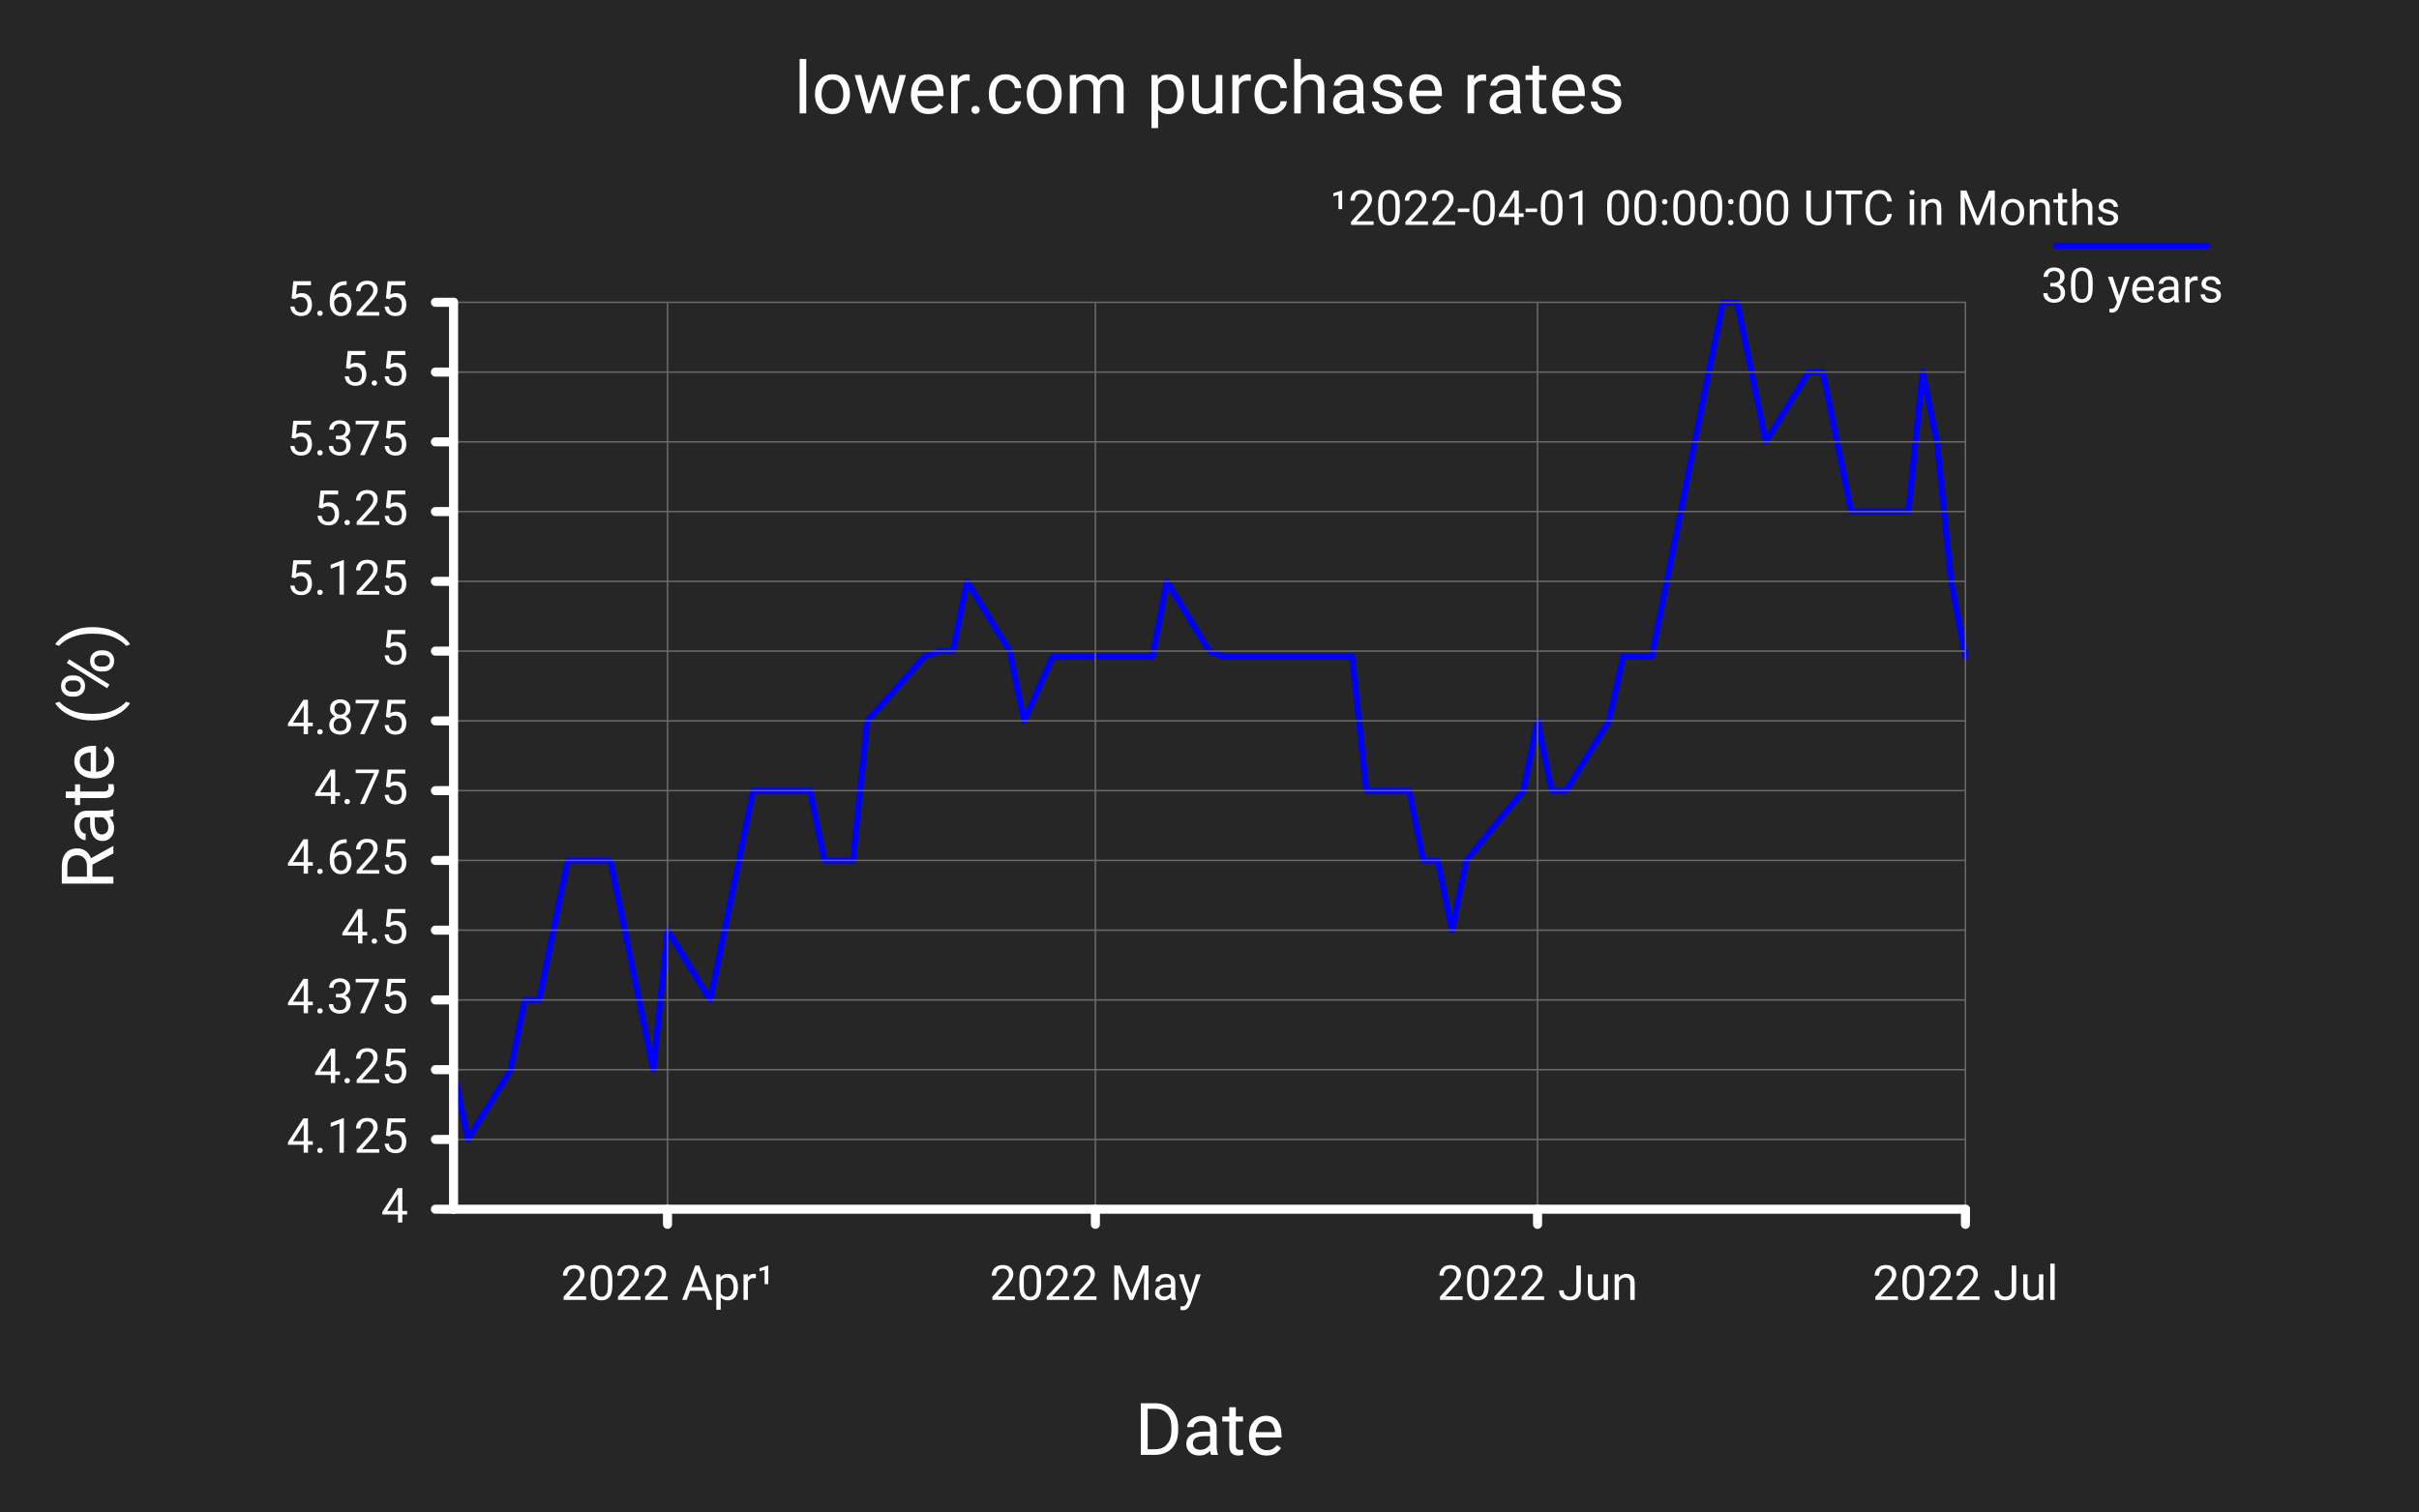
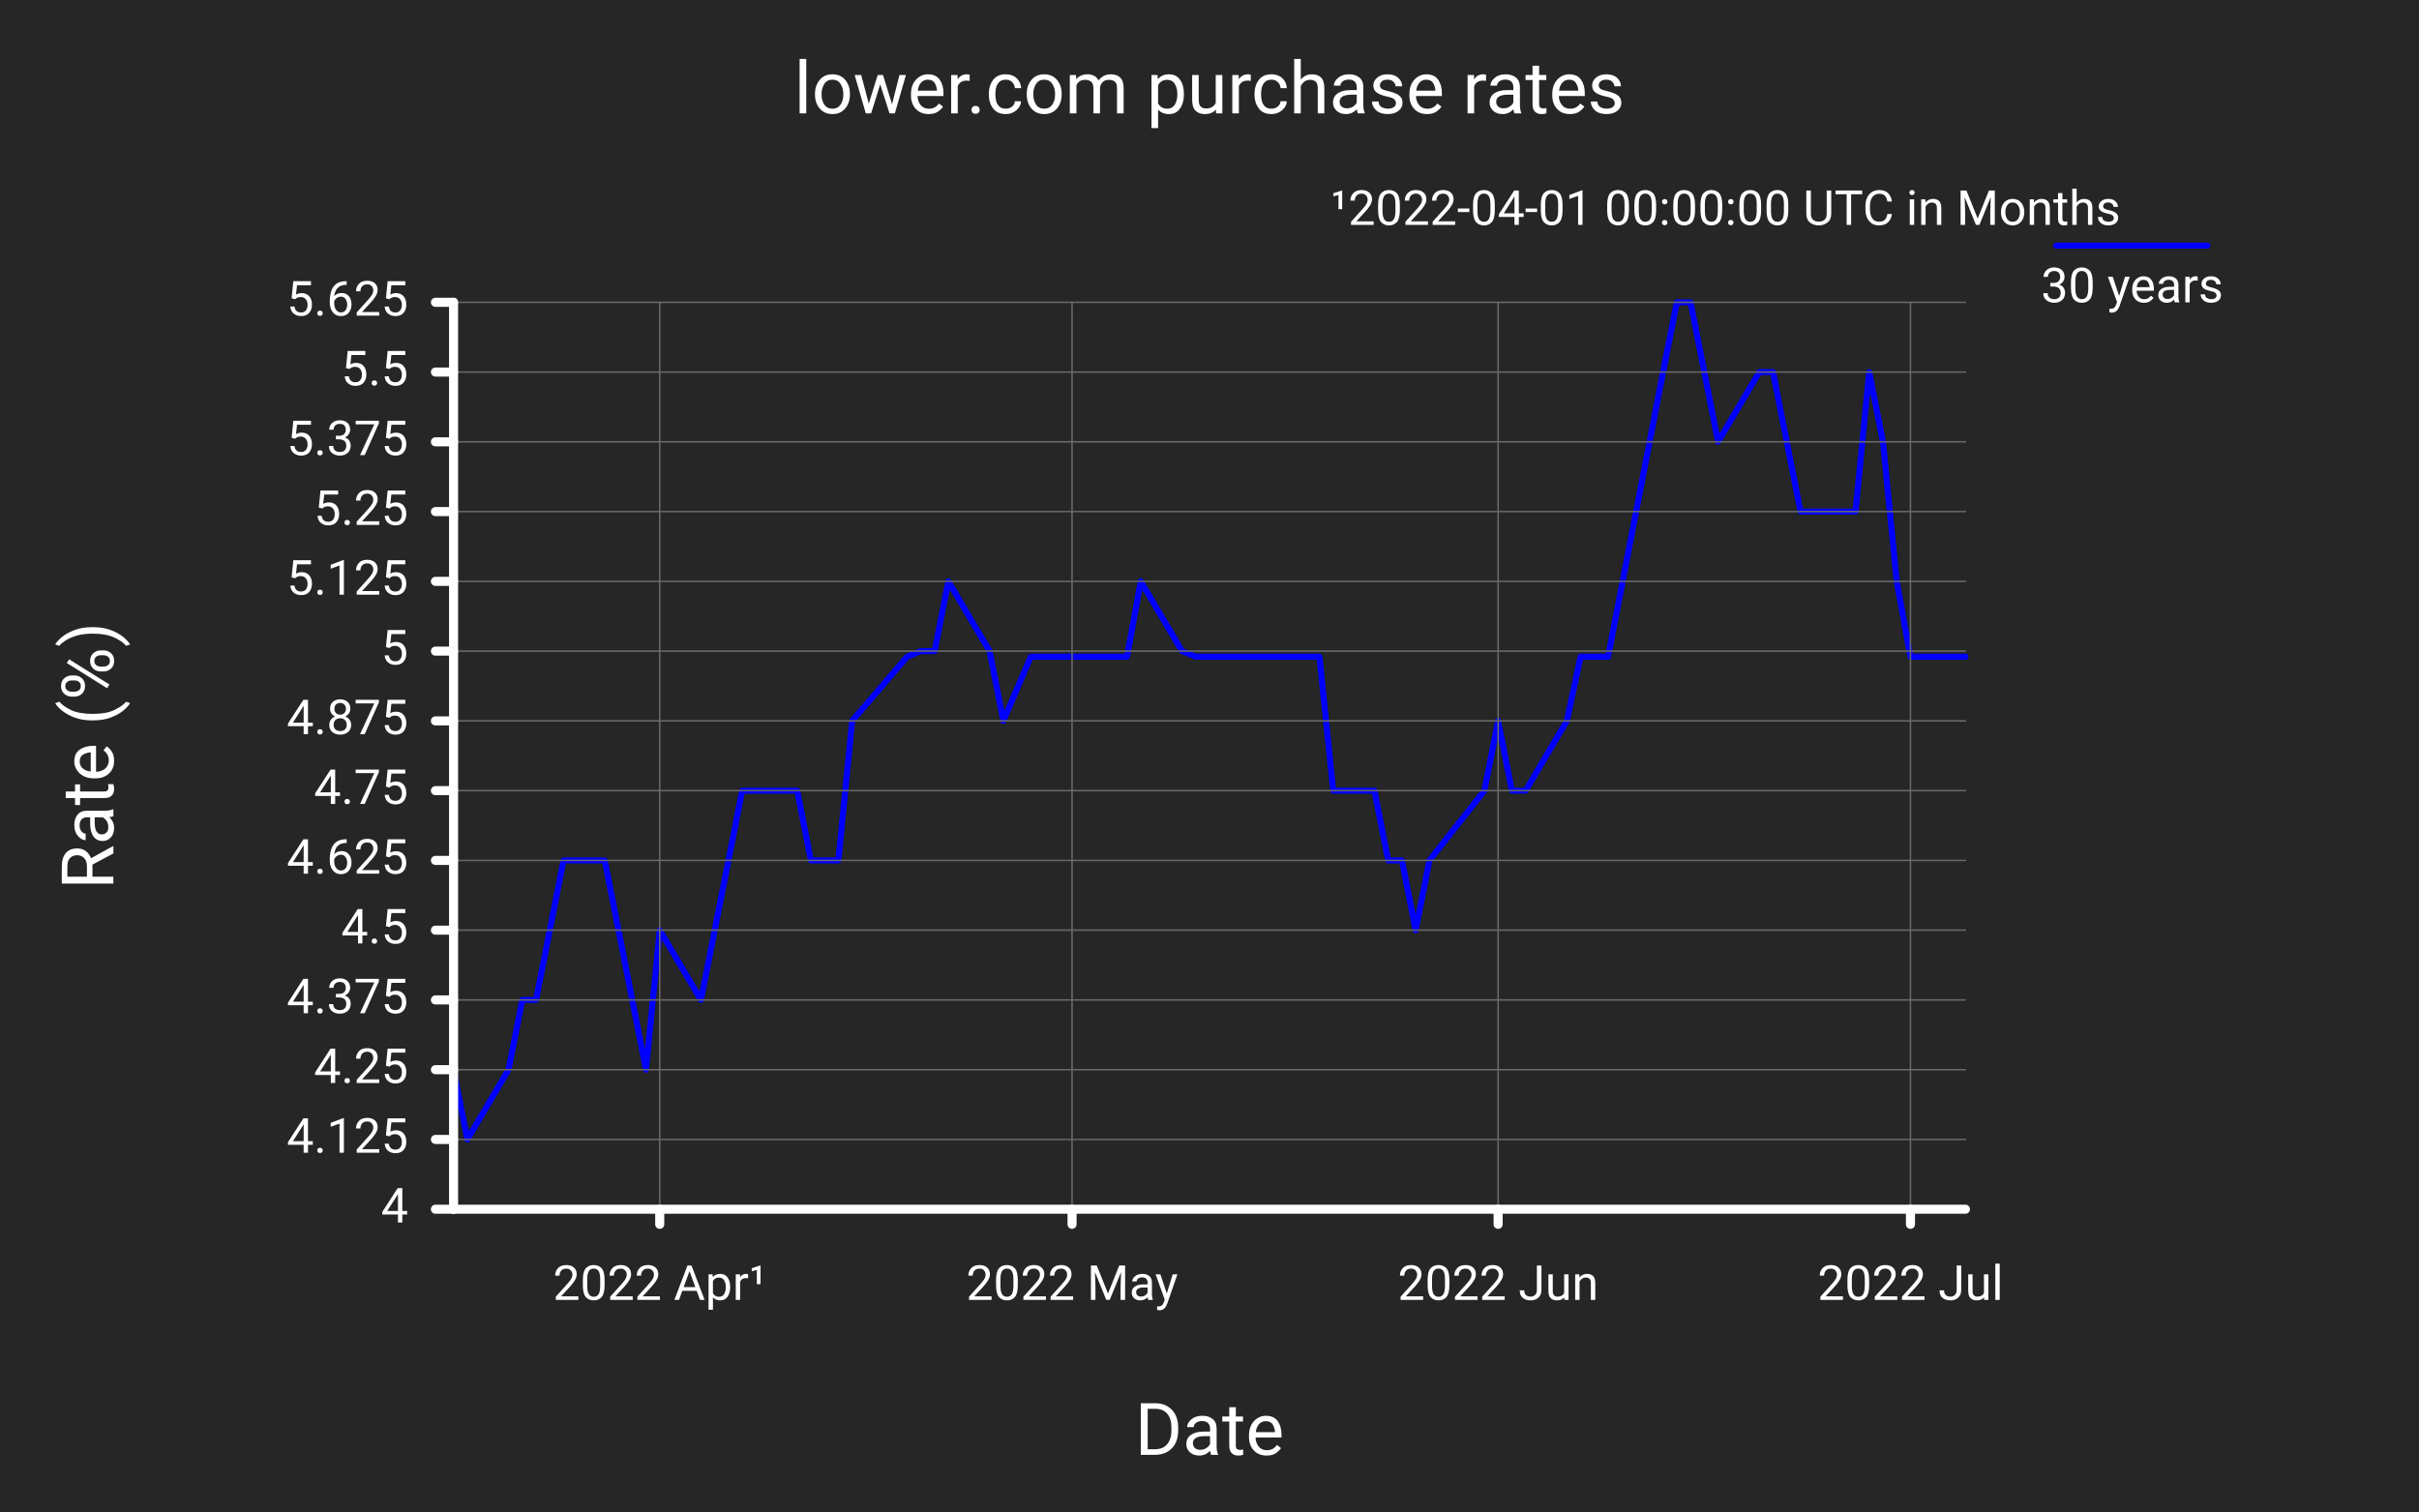
<svg xmlns="http://www.w3.org/2000/svg" class="poloto" width="800" height="500" viewBox="0 0 800 500">
  <style>.poloto{stroke-linecap:round;stroke-linejoin:round;font-family:Roboto,sans-serif;font-size:16px;}.poloto_background{fill:#262626;}.poloto_scatter{stroke-width:7}.poloto_tick_line{stroke:dimgray;stroke-width:0.5}.poloto_line{stroke-width:2}.poloto_text{fill: white;}.poloto_axis_lines{stroke: white;stroke-width:3;fill:none;stroke-dasharray:none}.poloto_title{font-size:24px;dominant-baseline:start;text-anchor:middle;}.poloto_xname{font-size:24px;dominant-baseline:start;text-anchor:middle;}.poloto_yname{font-size:24px;dominant-baseline:start;text-anchor:middle;}.poloto0stroke{stroke:blue;}.poloto1stroke{stroke:red;}.poloto2stroke{stroke:green;}.poloto3stroke{stroke:gold;}.poloto4stroke{stroke:aqua;}.poloto5stroke{stroke:lime;}.poloto6stroke{stroke:orange;}.poloto7stroke{stroke:chocolate;}.poloto0fill{fill:blue;}.poloto1fill{fill:red;}.poloto2fill{fill:green;}.poloto3fill{fill:gold;}.poloto4fill{fill:aqua;}.poloto5fill{fill:lime;}.poloto6fill{fill:orange;}.poloto7fill{fill:chocolate;}</style>
  <circle r="1e5" class="poloto_background" />
  <text class="poloto_text poloto_legend_text" x="675" y="100">30 years</text>
  <line class="poloto_line poloto_legend_icon poloto0stroke poloto0legend" stroke="black" x1="680" x2="730" y1="81.25" y2="81.25" />
-   <path class="poloto_line poloto0stroke" fill="none" stroke="black" d=" M 150.00 353.85 L 154.72 376.92 L 168.87 353.85 L 173.58 330.77 L 178.30 330.77 L 178.30 330.77 L 187.74 284.62 L 201.89 284.62 L 206.60 307.69 L 211.32 330.77 L 216.04 353.85 L 220.75 307.69 L 234.91 330.77 L 239.62 307.69 L 244.34 284.62 L 249.06 261.54 L 253.77 261.54 L 267.92 261.54 L 272.64 284.62 L 277.36 284.62 L 282.08 284.62 L 286.79 238.46 L 305.66 217.23 L 310.38 215.38 L 315.09 215.38 L 319.81 192.31 L 333.96 215.38 L 338.68 238.46 L 348.11 217.23 L 352.83 217.23 L 366.98 217.23 L 371.70 217.23 L 376.42 217.23 L 381.13 217.23 L 385.85 192.31 L 400.00 215.38 L 404.72 217.23 L 404.72 217.23 L 409.43 217.23 L 414.15 217.23 L 418.87 217.23 L 433.02 217.23 L 437.74 217.23 L 442.45 217.23 L 442.45 217.23 L 447.17 217.23 L 451.89 261.54 L 466.04 261.54 L 470.75 284.62 L 475.47 284.62 L 480.19 307.69 L 484.91 284.62 L 503.77 261.54 L 508.49 238.46 L 513.21 261.54 L 517.92 261.54 L 532.08 238.46 L 536.79 217.23 L 541.51 217.23 L 546.23 217.23 L 565.09 123.08 L 569.81 100.00 L 574.53 100.00 L 579.25 123.08 L 583.96 146.15 L 598.11 123.08 L 602.83 123.08 L 607.55 146.15 L 612.26 169.23 L 631.13 169.23 L 635.85 123.08 L 640.57 146.15 L 645.28 192.31 L 650.00 217.23" />
+   <path class="poloto_line poloto0stroke" fill="none" stroke="black" d=" M 150.00 353.85 L 154.55 376.92 L 168.18 353.85 L 172.73 330.77 L 177.27 330.77 L 177.27 330.77 L 186.36 284.62 L 200.00 284.62 L 204.55 307.69 L 209.09 330.77 L 213.64 353.85 L 218.18 307.69 L 231.82 330.77 L 236.36 307.69 L 240.91 284.62 L 245.45 261.54 L 250.00 261.54 L 263.64 261.54 L 268.18 284.62 L 272.73 284.62 L 277.27 284.62 L 281.82 238.46 L 300.00 217.23 L 304.55 215.38 L 309.09 215.38 L 313.64 192.31 L 327.27 215.38 L 331.82 238.46 L 340.91 217.23 L 345.45 217.23 L 359.09 217.23 L 363.64 217.23 L 368.18 217.23 L 372.73 217.23 L 377.27 192.31 L 390.91 215.38 L 395.45 217.23 L 395.45 217.23 L 400.00 217.23 L 404.55 217.23 L 409.09 217.23 L 422.73 217.23 L 427.27 217.23 L 431.82 217.23 L 431.82 217.23 L 436.36 217.23 L 440.91 261.54 L 454.55 261.54 L 459.09 284.62 L 463.64 284.62 L 468.18 307.69 L 472.73 284.62 L 490.91 261.54 L 495.45 238.46 L 500.00 261.54 L 504.55 261.54 L 518.18 238.46 L 522.73 217.23 L 527.27 217.23 L 531.82 217.23 L 550.00 123.08 L 554.55 100.00 L 559.09 100.00 L 563.64 123.08 L 568.18 146.15 L 581.82 123.08 L 586.36 123.08 L 590.91 146.15 L 595.45 169.23 L 613.64 169.23 L 618.18 123.08 L 622.73 146.15 L 627.27 192.31 L 631.82 217.23 L 650.00 217.23" />
  <text class="poloto_labels poloto_text poloto_title" x="400" y="37.5">lower.com purchase rates</text>
  <text class="poloto_labels poloto_text poloto_xname" x="400" y="481.25">Date</text>
  <text class="poloto_labels poloto_text poloto_yname" transform="rotate(-90,37.5,250)" x="37.5" y="250">Rate (%)</text>
  <text class="poloto_tick_labels poloto_text" dominant-baseline="middle" text-anchor="start" x="150" y="70" />
  <line class="poloto_axis_lines" stroke="black" x1="150" x2="144" y1="400" y2="400" />
  <line class="poloto_tick_line" stroke="black" x1="150" x2="650" y1="400" y2="400" />
  <text class="poloto_tick_labels poloto_text" dominant-baseline="middle" text-anchor="end" x="135" y="400">4</text>
  <line class="poloto_axis_lines" stroke="black" x1="150" x2="144" y1="376.923" y2="376.923" />
  <line class="poloto_tick_line" stroke="black" x1="150" x2="650" y1="376.923" y2="376.923" />
  <text class="poloto_tick_labels poloto_text" dominant-baseline="middle" text-anchor="end" x="135" y="376.923">4.125</text>
  <line class="poloto_axis_lines" stroke="black" x1="150" x2="144" y1="353.846" y2="353.846" />
  <line class="poloto_tick_line" stroke="black" x1="150" x2="650" y1="353.846" y2="353.846" />
  <text class="poloto_tick_labels poloto_text" dominant-baseline="middle" text-anchor="end" x="135" y="353.846">4.25</text>
  <line class="poloto_axis_lines" stroke="black" x1="150" x2="144" y1="330.769" y2="330.769" />
  <line class="poloto_tick_line" stroke="black" x1="150" x2="650" y1="330.769" y2="330.769" />
  <text class="poloto_tick_labels poloto_text" dominant-baseline="middle" text-anchor="end" x="135" y="330.769">4.375</text>
  <line class="poloto_axis_lines" stroke="black" x1="150" x2="144" y1="307.692" y2="307.692" />
  <line class="poloto_tick_line" stroke="black" x1="150" x2="650" y1="307.692" y2="307.692" />
  <text class="poloto_tick_labels poloto_text" dominant-baseline="middle" text-anchor="end" x="135" y="307.692">4.5</text>
  <line class="poloto_axis_lines" stroke="black" x1="150" x2="144" y1="284.615" y2="284.615" />
  <line class="poloto_tick_line" stroke="black" x1="150" x2="650" y1="284.615" y2="284.615" />
  <text class="poloto_tick_labels poloto_text" dominant-baseline="middle" text-anchor="end" x="135" y="284.615">4.625</text>
  <line class="poloto_axis_lines" stroke="black" x1="150" x2="144" y1="261.538" y2="261.538" />
  <line class="poloto_tick_line" stroke="black" x1="150" x2="650" y1="261.538" y2="261.538" />
  <text class="poloto_tick_labels poloto_text" dominant-baseline="middle" text-anchor="end" x="135" y="261.538">4.75</text>
  <line class="poloto_axis_lines" stroke="black" x1="150" x2="144" y1="238.462" y2="238.462" />
  <line class="poloto_tick_line" stroke="black" x1="150" x2="650" y1="238.462" y2="238.462" />
  <text class="poloto_tick_labels poloto_text" dominant-baseline="middle" text-anchor="end" x="135" y="238.462">4.875</text>
  <line class="poloto_axis_lines" stroke="black" x1="150" x2="144" y1="215.385" y2="215.385" />
  <line class="poloto_tick_line" stroke="black" x1="150" x2="650" y1="215.385" y2="215.385" />
  <text class="poloto_tick_labels poloto_text" dominant-baseline="middle" text-anchor="end" x="135" y="215.385">5</text>
  <line class="poloto_axis_lines" stroke="black" x1="150" x2="144" y1="192.308" y2="192.308" />
  <line class="poloto_tick_line" stroke="black" x1="150" x2="650" y1="192.308" y2="192.308" />
  <text class="poloto_tick_labels poloto_text" dominant-baseline="middle" text-anchor="end" x="135" y="192.308">5.125</text>
  <line class="poloto_axis_lines" stroke="black" x1="150" x2="144" y1="169.231" y2="169.231" />
  <line class="poloto_tick_line" stroke="black" x1="150" x2="650" y1="169.231" y2="169.231" />
  <text class="poloto_tick_labels poloto_text" dominant-baseline="middle" text-anchor="end" x="135" y="169.231">5.25</text>
  <line class="poloto_axis_lines" stroke="black" x1="150" x2="144" y1="146.154" y2="146.154" />
  <line class="poloto_tick_line" stroke="black" x1="150" x2="650" y1="146.154" y2="146.154" />
  <text class="poloto_tick_labels poloto_text" dominant-baseline="middle" text-anchor="end" x="135" y="146.154">5.375</text>
  <line class="poloto_axis_lines" stroke="black" x1="150" x2="144" y1="123.077" y2="123.077" />
  <line class="poloto_tick_line" stroke="black" x1="150" x2="650" y1="123.077" y2="123.077" />
  <text class="poloto_tick_labels poloto_text" dominant-baseline="middle" text-anchor="end" x="135" y="123.077">5.5</text>
  <line class="poloto_axis_lines" stroke="black" x1="150" x2="144" y1="100" y2="100" />
  <line class="poloto_tick_line" stroke="black" x1="150" x2="650" y1="100" y2="100" />
  <text class="poloto_tick_labels poloto_text" dominant-baseline="middle" text-anchor="end" x="135" y="100">5.625</text>
  <text class="poloto_tick_labels poloto_text" dominant-baseline="middle" text-anchor="start" x="440" y="70">¹2022-04-01 00:00:00 UTC in Months</text>
-   <line class="poloto_axis_lines" stroke="black" x1="220.755" x2="220.755" y1="400" y2="405" />
-   <line class="poloto_tick_line" stroke="black" x1="220.755" x2="220.755" y1="400" y2="100" />
-   <text class="poloto_tick_labels poloto_text" dominant-baseline="start" text-anchor="middle" x="220.755" y="430">2022 Apr¹</text>
-   <line class="poloto_axis_lines" stroke="black" x1="362.264" x2="362.264" y1="400" y2="405" />
-   <line class="poloto_tick_line" stroke="black" x1="362.264" x2="362.264" y1="400" y2="100" />
-   <text class="poloto_tick_labels poloto_text" dominant-baseline="start" text-anchor="middle" x="362.264" y="430">2022 May</text>
-   <line class="poloto_axis_lines" stroke="black" x1="508.491" x2="508.491" y1="400" y2="405" />
-   <line class="poloto_tick_line" stroke="black" x1="508.491" x2="508.491" y1="400" y2="100" />
-   <text class="poloto_tick_labels poloto_text" dominant-baseline="start" text-anchor="middle" x="508.491" y="430">2022 Jun</text>
-   <line class="poloto_axis_lines" stroke="black" x1="650" x2="650" y1="400" y2="405" />
-   <line class="poloto_tick_line" stroke="black" x1="650" x2="650" y1="400" y2="100" />
-   <text class="poloto_tick_labels poloto_text" dominant-baseline="start" text-anchor="middle" x="650" y="430">2022 Jul</text>
+   <line class="poloto_axis_lines" stroke="black" x1="218.182" x2="218.182" y1="400" y2="405" />
+   <line class="poloto_tick_line" stroke="black" x1="218.182" x2="218.182" y1="400" y2="100" />
+   <text class="poloto_tick_labels poloto_text" dominant-baseline="start" text-anchor="middle" x="218.182" y="430">2022 Apr¹</text>
+   <line class="poloto_axis_lines" stroke="black" x1="354.545" x2="354.545" y1="400" y2="405" />
+   <line class="poloto_tick_line" stroke="black" x1="354.545" x2="354.545" y1="400" y2="100" />
+   <text class="poloto_tick_labels poloto_text" dominant-baseline="start" text-anchor="middle" x="354.545" y="430">2022 May</text>
+   <line class="poloto_axis_lines" stroke="black" x1="495.455" x2="495.455" y1="400" y2="405" />
+   <line class="poloto_tick_line" stroke="black" x1="495.455" x2="495.455" y1="400" y2="100" />
+   <text class="poloto_tick_labels poloto_text" dominant-baseline="start" text-anchor="middle" x="495.455" y="430">2022 Jun</text>
+   <line class="poloto_axis_lines" stroke="black" x1="631.818" x2="631.818" y1="400" y2="405" />
+   <line class="poloto_tick_line" stroke="black" x1="631.818" x2="631.818" y1="400" y2="100" />
+   <text class="poloto_tick_labels poloto_text" dominant-baseline="start" text-anchor="middle" x="631.818" y="430">2022 Jul</text>
  <path stroke="black" fill="none" class="poloto_axis_lines" d=" M 150 400 L 650 400" />
  <path stroke="black" fill="none" class="poloto_axis_lines" d=" M 150 400 L 150 100" />
</svg>
